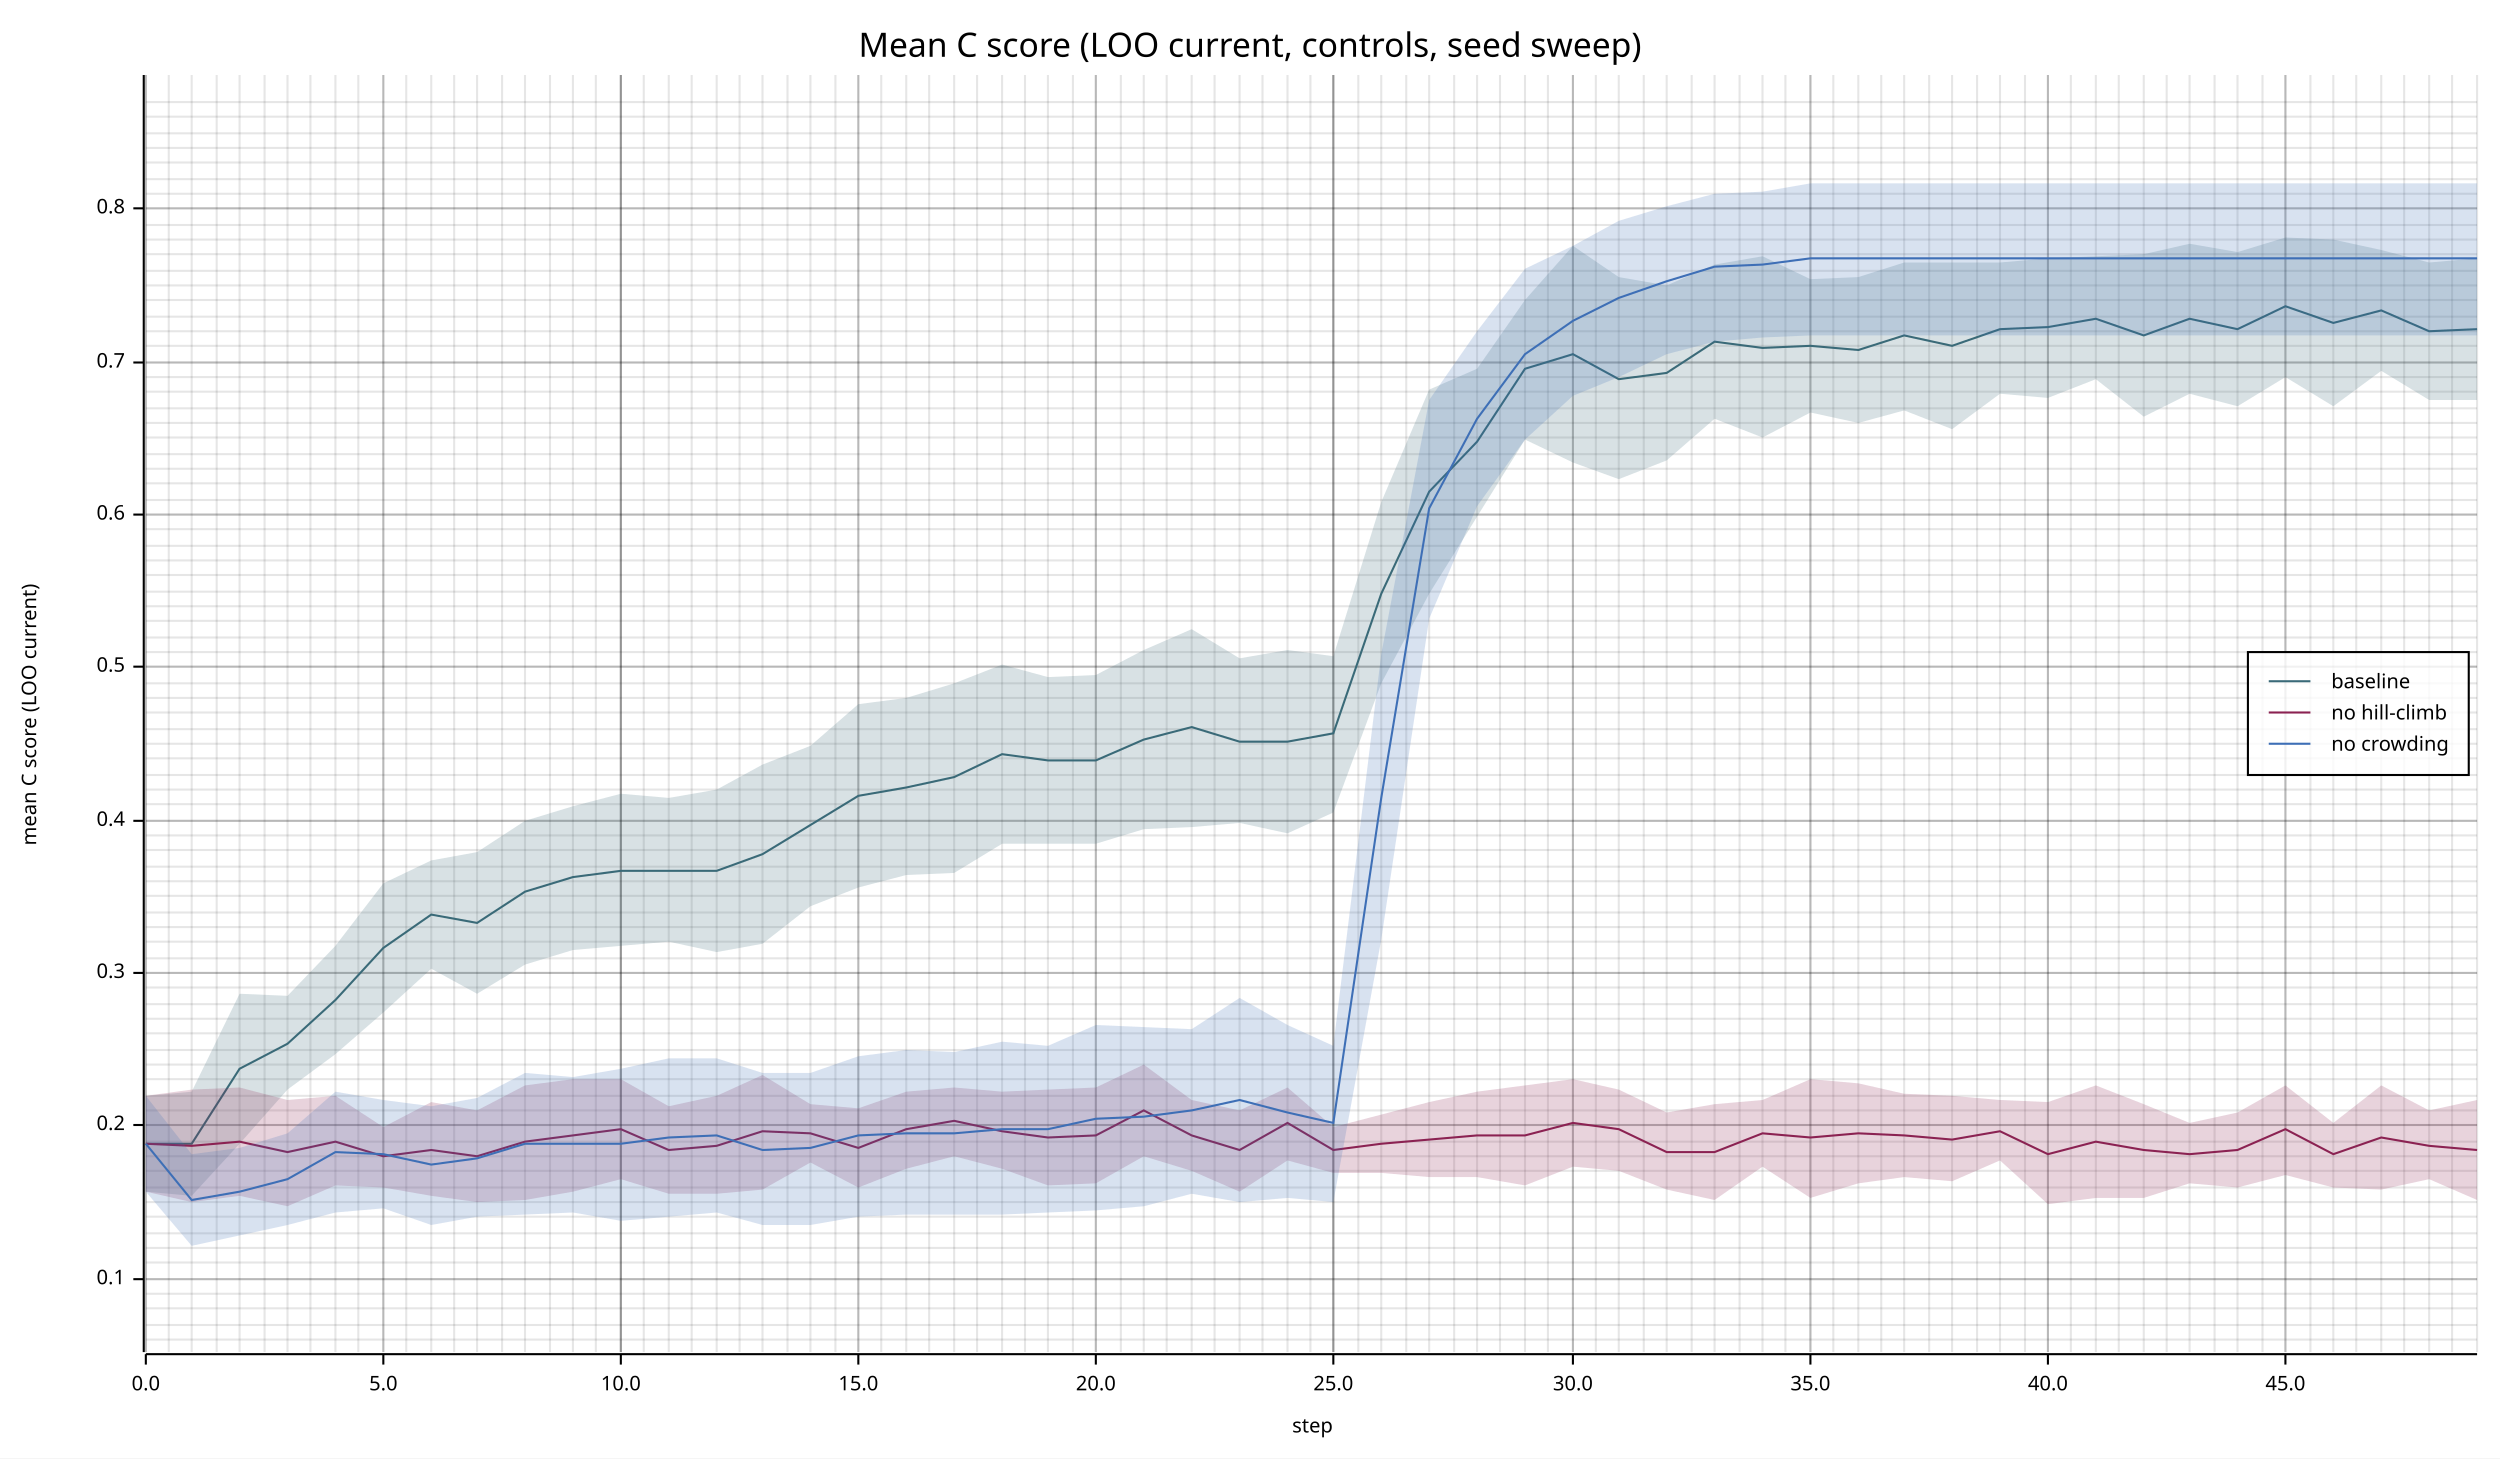
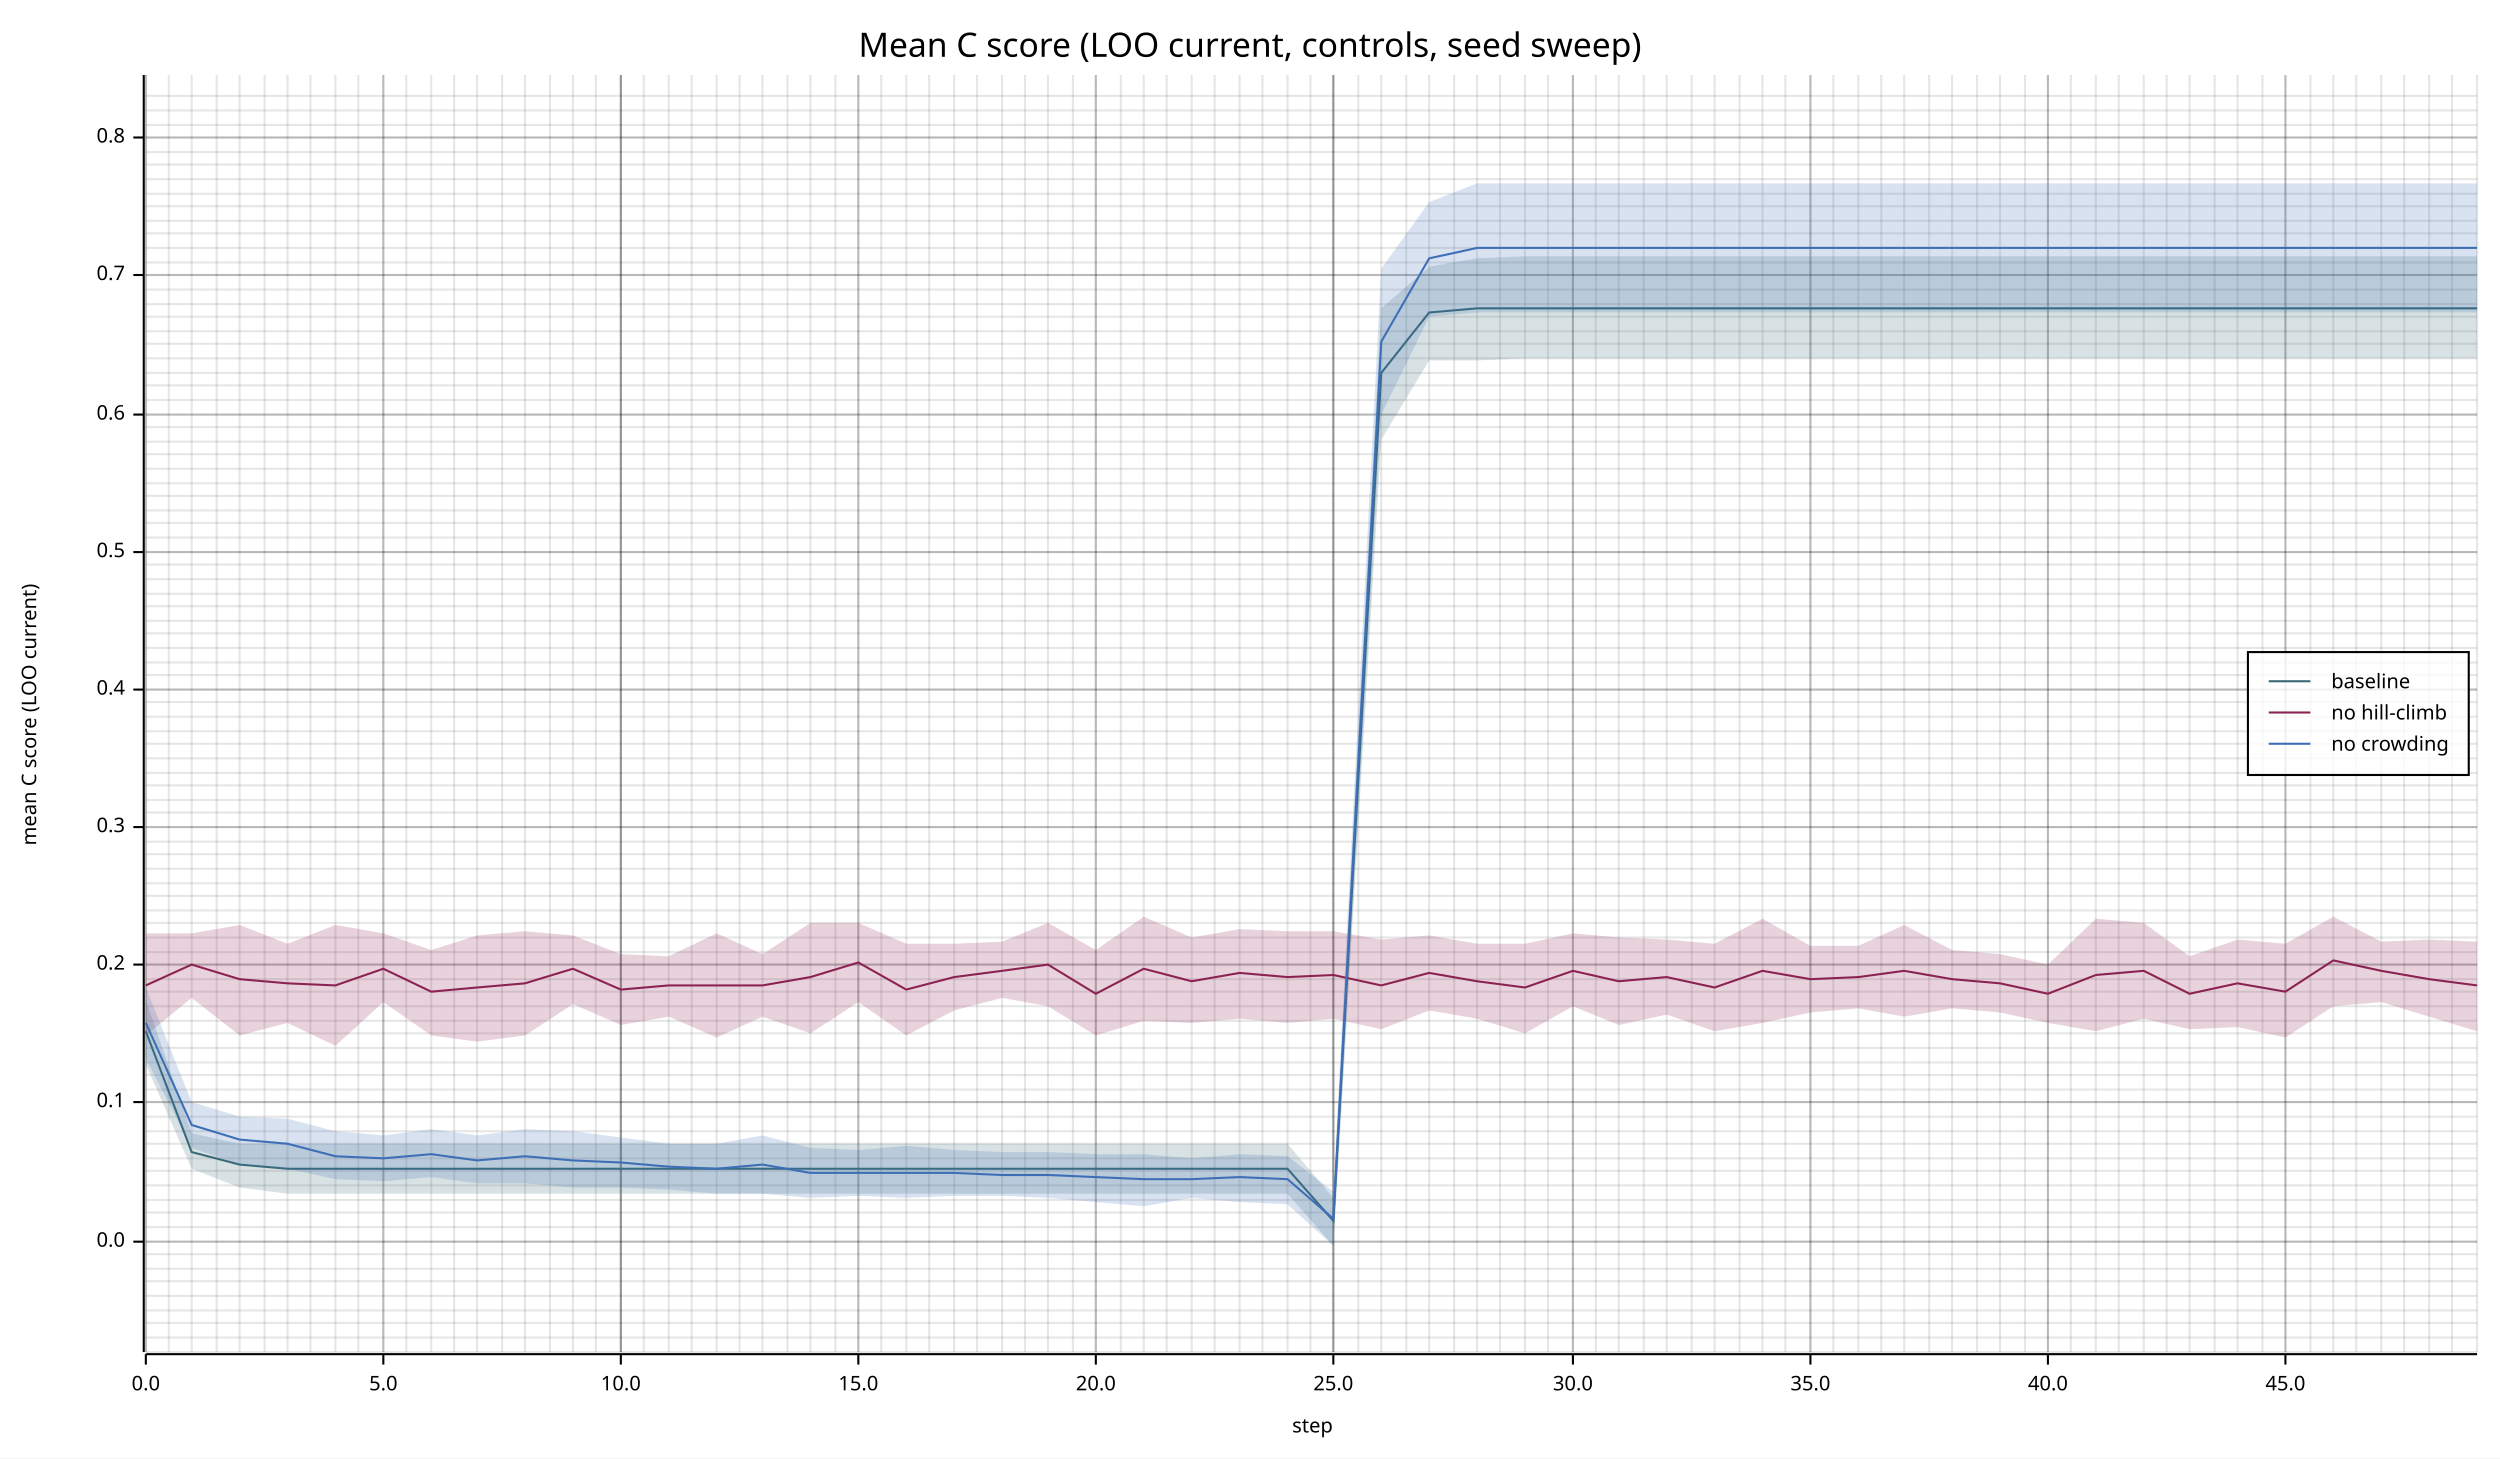
<svg xmlns="http://www.w3.org/2000/svg" width="1200" height="700" viewBox="0 0 1200 700">
  <rect x="0" y="0" width="1200" height="700" opacity="1" fill="#FFFFFF" stroke="none" />
  <text x="600" y="15" dy="0.76em" text-anchor="middle" font-family="sans-serif" font-size="16.129" opacity="1" fill="#000000">
Mean C score (LOO current, controls, seed sweep)
</text>
  <line opacity="0.1" stroke="#000000" stroke-width="1" x1="70" y1="649" x2="70" y2="36" />
  <line opacity="0.1" stroke="#000000" stroke-width="1" x1="81" y1="649" x2="81" y2="36" />
  <line opacity="0.1" stroke="#000000" stroke-width="1" x1="92" y1="649" x2="92" y2="36" />
  <line opacity="0.1" stroke="#000000" stroke-width="1" x1="104" y1="649" x2="104" y2="36" />
  <line opacity="0.1" stroke="#000000" stroke-width="1" x1="115" y1="649" x2="115" y2="36" />
  <line opacity="0.1" stroke="#000000" stroke-width="1" x1="127" y1="649" x2="127" y2="36" />
  <line opacity="0.1" stroke="#000000" stroke-width="1" x1="138" y1="649" x2="138" y2="36" />
  <line opacity="0.1" stroke="#000000" stroke-width="1" x1="149" y1="649" x2="149" y2="36" />
  <line opacity="0.1" stroke="#000000" stroke-width="1" x1="161" y1="649" x2="161" y2="36" />
  <line opacity="0.1" stroke="#000000" stroke-width="1" x1="172" y1="649" x2="172" y2="36" />
  <line opacity="0.1" stroke="#000000" stroke-width="1" x1="184" y1="649" x2="184" y2="36" />
  <line opacity="0.1" stroke="#000000" stroke-width="1" x1="195" y1="649" x2="195" y2="36" />
  <line opacity="0.1" stroke="#000000" stroke-width="1" x1="207" y1="649" x2="207" y2="36" />
  <line opacity="0.1" stroke="#000000" stroke-width="1" x1="218" y1="649" x2="218" y2="36" />
  <line opacity="0.1" stroke="#000000" stroke-width="1" x1="229" y1="649" x2="229" y2="36" />
  <line opacity="0.1" stroke="#000000" stroke-width="1" x1="241" y1="649" x2="241" y2="36" />
  <line opacity="0.1" stroke="#000000" stroke-width="1" x1="252" y1="649" x2="252" y2="36" />
  <line opacity="0.1" stroke="#000000" stroke-width="1" x1="264" y1="649" x2="264" y2="36" />
  <line opacity="0.1" stroke="#000000" stroke-width="1" x1="275" y1="649" x2="275" y2="36" />
  <line opacity="0.1" stroke="#000000" stroke-width="1" x1="286" y1="649" x2="286" y2="36" />
  <line opacity="0.1" stroke="#000000" stroke-width="1" x1="298" y1="649" x2="298" y2="36" />
  <line opacity="0.1" stroke="#000000" stroke-width="1" x1="309" y1="649" x2="309" y2="36" />
  <line opacity="0.1" stroke="#000000" stroke-width="1" x1="321" y1="649" x2="321" y2="36" />
  <line opacity="0.1" stroke="#000000" stroke-width="1" x1="332" y1="649" x2="332" y2="36" />
  <line opacity="0.1" stroke="#000000" stroke-width="1" x1="344" y1="649" x2="344" y2="36" />
  <line opacity="0.1" stroke="#000000" stroke-width="1" x1="355" y1="649" x2="355" y2="36" />
  <line opacity="0.1" stroke="#000000" stroke-width="1" x1="366" y1="649" x2="366" y2="36" />
  <line opacity="0.1" stroke="#000000" stroke-width="1" x1="378" y1="649" x2="378" y2="36" />
  <line opacity="0.1" stroke="#000000" stroke-width="1" x1="389" y1="649" x2="389" y2="36" />
  <line opacity="0.1" stroke="#000000" stroke-width="1" x1="401" y1="649" x2="401" y2="36" />
  <line opacity="0.1" stroke="#000000" stroke-width="1" x1="412" y1="649" x2="412" y2="36" />
  <line opacity="0.1" stroke="#000000" stroke-width="1" x1="423" y1="649" x2="423" y2="36" />
  <line opacity="0.1" stroke="#000000" stroke-width="1" x1="435" y1="649" x2="435" y2="36" />
  <line opacity="0.1" stroke="#000000" stroke-width="1" x1="446" y1="649" x2="446" y2="36" />
  <line opacity="0.1" stroke="#000000" stroke-width="1" x1="458" y1="649" x2="458" y2="36" />
  <line opacity="0.1" stroke="#000000" stroke-width="1" x1="469" y1="649" x2="469" y2="36" />
  <line opacity="0.1" stroke="#000000" stroke-width="1" x1="481" y1="649" x2="481" y2="36" />
  <line opacity="0.1" stroke="#000000" stroke-width="1" x1="492" y1="649" x2="492" y2="36" />
  <line opacity="0.1" stroke="#000000" stroke-width="1" x1="503" y1="649" x2="503" y2="36" />
  <line opacity="0.1" stroke="#000000" stroke-width="1" x1="515" y1="649" x2="515" y2="36" />
  <line opacity="0.1" stroke="#000000" stroke-width="1" x1="526" y1="649" x2="526" y2="36" />
  <line opacity="0.1" stroke="#000000" stroke-width="1" x1="538" y1="649" x2="538" y2="36" />
  <line opacity="0.1" stroke="#000000" stroke-width="1" x1="549" y1="649" x2="549" y2="36" />
  <line opacity="0.1" stroke="#000000" stroke-width="1" x1="560" y1="649" x2="560" y2="36" />
  <line opacity="0.1" stroke="#000000" stroke-width="1" x1="572" y1="649" x2="572" y2="36" />
  <line opacity="0.1" stroke="#000000" stroke-width="1" x1="583" y1="649" x2="583" y2="36" />
  <line opacity="0.1" stroke="#000000" stroke-width="1" x1="595" y1="649" x2="595" y2="36" />
  <line opacity="0.1" stroke="#000000" stroke-width="1" x1="606" y1="649" x2="606" y2="36" />
  <line opacity="0.1" stroke="#000000" stroke-width="1" x1="618" y1="649" x2="618" y2="36" />
  <line opacity="0.1" stroke="#000000" stroke-width="1" x1="629" y1="649" x2="629" y2="36" />
  <line opacity="0.1" stroke="#000000" stroke-width="1" x1="640" y1="649" x2="640" y2="36" />
  <line opacity="0.1" stroke="#000000" stroke-width="1" x1="652" y1="649" x2="652" y2="36" />
  <line opacity="0.1" stroke="#000000" stroke-width="1" x1="663" y1="649" x2="663" y2="36" />
  <line opacity="0.1" stroke="#000000" stroke-width="1" x1="675" y1="649" x2="675" y2="36" />
  <line opacity="0.1" stroke="#000000" stroke-width="1" x1="686" y1="649" x2="686" y2="36" />
  <line opacity="0.1" stroke="#000000" stroke-width="1" x1="698" y1="649" x2="698" y2="36" />
  <line opacity="0.1" stroke="#000000" stroke-width="1" x1="709" y1="649" x2="709" y2="36" />
  <line opacity="0.1" stroke="#000000" stroke-width="1" x1="720" y1="649" x2="720" y2="36" />
  <line opacity="0.1" stroke="#000000" stroke-width="1" x1="732" y1="649" x2="732" y2="36" />
  <line opacity="0.1" stroke="#000000" stroke-width="1" x1="743" y1="649" x2="743" y2="36" />
  <line opacity="0.1" stroke="#000000" stroke-width="1" x1="755" y1="649" x2="755" y2="36" />
  <line opacity="0.1" stroke="#000000" stroke-width="1" x1="766" y1="649" x2="766" y2="36" />
  <line opacity="0.1" stroke="#000000" stroke-width="1" x1="777" y1="649" x2="777" y2="36" />
  <line opacity="0.1" stroke="#000000" stroke-width="1" x1="789" y1="649" x2="789" y2="36" />
  <line opacity="0.1" stroke="#000000" stroke-width="1" x1="800" y1="649" x2="800" y2="36" />
  <line opacity="0.1" stroke="#000000" stroke-width="1" x1="812" y1="649" x2="812" y2="36" />
  <line opacity="0.1" stroke="#000000" stroke-width="1" x1="823" y1="649" x2="823" y2="36" />
  <line opacity="0.1" stroke="#000000" stroke-width="1" x1="835" y1="649" x2="835" y2="36" />
  <line opacity="0.1" stroke="#000000" stroke-width="1" x1="846" y1="649" x2="846" y2="36" />
  <line opacity="0.1" stroke="#000000" stroke-width="1" x1="857" y1="649" x2="857" y2="36" />
  <line opacity="0.1" stroke="#000000" stroke-width="1" x1="869" y1="649" x2="869" y2="36" />
  <line opacity="0.1" stroke="#000000" stroke-width="1" x1="880" y1="649" x2="880" y2="36" />
  <line opacity="0.1" stroke="#000000" stroke-width="1" x1="892" y1="649" x2="892" y2="36" />
  <line opacity="0.1" stroke="#000000" stroke-width="1" x1="903" y1="649" x2="903" y2="36" />
  <line opacity="0.1" stroke="#000000" stroke-width="1" x1="914" y1="649" x2="914" y2="36" />
  <line opacity="0.1" stroke="#000000" stroke-width="1" x1="926" y1="649" x2="926" y2="36" />
  <line opacity="0.1" stroke="#000000" stroke-width="1" x1="937" y1="649" x2="937" y2="36" />
  <line opacity="0.1" stroke="#000000" stroke-width="1" x1="949" y1="649" x2="949" y2="36" />
  <line opacity="0.1" stroke="#000000" stroke-width="1" x1="960" y1="649" x2="960" y2="36" />
  <line opacity="0.1" stroke="#000000" stroke-width="1" x1="972" y1="649" x2="972" y2="36" />
  <line opacity="0.1" stroke="#000000" stroke-width="1" x1="983" y1="649" x2="983" y2="36" />
  <line opacity="0.1" stroke="#000000" stroke-width="1" x1="994" y1="649" x2="994" y2="36" />
  <line opacity="0.1" stroke="#000000" stroke-width="1" x1="1006" y1="649" x2="1006" y2="36" />
  <line opacity="0.1" stroke="#000000" stroke-width="1" x1="1017" y1="649" x2="1017" y2="36" />
  <line opacity="0.1" stroke="#000000" stroke-width="1" x1="1029" y1="649" x2="1029" y2="36" />
  <line opacity="0.1" stroke="#000000" stroke-width="1" x1="1040" y1="649" x2="1040" y2="36" />
  <line opacity="0.1" stroke="#000000" stroke-width="1" x1="1051" y1="649" x2="1051" y2="36" />
  <line opacity="0.1" stroke="#000000" stroke-width="1" x1="1063" y1="649" x2="1063" y2="36" />
  <line opacity="0.1" stroke="#000000" stroke-width="1" x1="1074" y1="649" x2="1074" y2="36" />
  <line opacity="0.1" stroke="#000000" stroke-width="1" x1="1086" y1="649" x2="1086" y2="36" />
  <line opacity="0.1" stroke="#000000" stroke-width="1" x1="1097" y1="649" x2="1097" y2="36" />
  <line opacity="0.1" stroke="#000000" stroke-width="1" x1="1109" y1="649" x2="1109" y2="36" />
  <line opacity="0.1" stroke="#000000" stroke-width="1" x1="1120" y1="649" x2="1120" y2="36" />
  <line opacity="0.1" stroke="#000000" stroke-width="1" x1="1131" y1="649" x2="1131" y2="36" />
  <line opacity="0.1" stroke="#000000" stroke-width="1" x1="1143" y1="649" x2="1143" y2="36" />
  <line opacity="0.1" stroke="#000000" stroke-width="1" x1="1154" y1="649" x2="1154" y2="36" />
  <line opacity="0.1" stroke="#000000" stroke-width="1" x1="1166" y1="649" x2="1166" y2="36" />
  <line opacity="0.1" stroke="#000000" stroke-width="1" x1="1177" y1="649" x2="1177" y2="36" />
  <line opacity="0.1" stroke="#000000" stroke-width="1" x1="1189" y1="649" x2="1189" y2="36" />
-   <line opacity="0.1" stroke="#000000" stroke-width="1" x1="70" y1="643" x2="1189" y2="643" />
-   <line opacity="0.1" stroke="#000000" stroke-width="1" x1="70" y1="636" x2="1189" y2="636" />
-   <line opacity="0.1" stroke="#000000" stroke-width="1" x1="70" y1="628" x2="1189" y2="628" />
-   <line opacity="0.1" stroke="#000000" stroke-width="1" x1="70" y1="621" x2="1189" y2="621" />
-   <line opacity="0.1" stroke="#000000" stroke-width="1" x1="70" y1="614" x2="1189" y2="614" />
-   <line opacity="0.1" stroke="#000000" stroke-width="1" x1="70" y1="606" x2="1189" y2="606" />
-   <line opacity="0.1" stroke="#000000" stroke-width="1" x1="70" y1="599" x2="1189" y2="599" />
-   <line opacity="0.1" stroke="#000000" stroke-width="1" x1="70" y1="592" x2="1189" y2="592" />
-   <line opacity="0.1" stroke="#000000" stroke-width="1" x1="70" y1="584" x2="1189" y2="584" />
-   <line opacity="0.1" stroke="#000000" stroke-width="1" x1="70" y1="577" x2="1189" y2="577" />
-   <line opacity="0.1" stroke="#000000" stroke-width="1" x1="70" y1="570" x2="1189" y2="570" />
+   <line opacity="0.1" stroke="#000000" stroke-width="1" x1="70" y1="649" x2="1189" y2="649" />
+   <line opacity="0.1" stroke="#000000" stroke-width="1" x1="70" y1="642" x2="1189" y2="642" />
+   <line opacity="0.1" stroke="#000000" stroke-width="1" x1="70" y1="635" x2="1189" y2="635" />
+   <line opacity="0.1" stroke="#000000" stroke-width="1" x1="70" y1="629" x2="1189" y2="629" />
+   <line opacity="0.1" stroke="#000000" stroke-width="1" x1="70" y1="622" x2="1189" y2="622" />
+   <line opacity="0.1" stroke="#000000" stroke-width="1" x1="70" y1="615" x2="1189" y2="615" />
+   <line opacity="0.1" stroke="#000000" stroke-width="1" x1="70" y1="609" x2="1189" y2="609" />
+   <line opacity="0.1" stroke="#000000" stroke-width="1" x1="70" y1="602" x2="1189" y2="602" />
+   <line opacity="0.1" stroke="#000000" stroke-width="1" x1="70" y1="596" x2="1189" y2="596" />
+   <line opacity="0.1" stroke="#000000" stroke-width="1" x1="70" y1="589" x2="1189" y2="589" />
+   <line opacity="0.1" stroke="#000000" stroke-width="1" x1="70" y1="582" x2="1189" y2="582" />
+   <line opacity="0.1" stroke="#000000" stroke-width="1" x1="70" y1="576" x2="1189" y2="576" />
+   <line opacity="0.1" stroke="#000000" stroke-width="1" x1="70" y1="569" x2="1189" y2="569" />
  <line opacity="0.1" stroke="#000000" stroke-width="1" x1="70" y1="562" x2="1189" y2="562" />
-   <line opacity="0.1" stroke="#000000" stroke-width="1" x1="70" y1="555" x2="1189" y2="555" />
-   <line opacity="0.1" stroke="#000000" stroke-width="1" x1="70" y1="548" x2="1189" y2="548" />
-   <line opacity="0.1" stroke="#000000" stroke-width="1" x1="70" y1="540" x2="1189" y2="540" />
-   <line opacity="0.1" stroke="#000000" stroke-width="1" x1="70" y1="533" x2="1189" y2="533" />
-   <line opacity="0.1" stroke="#000000" stroke-width="1" x1="70" y1="526" x2="1189" y2="526" />
-   <line opacity="0.1" stroke="#000000" stroke-width="1" x1="70" y1="518" x2="1189" y2="518" />
-   <line opacity="0.1" stroke="#000000" stroke-width="1" x1="70" y1="511" x2="1189" y2="511" />
-   <line opacity="0.1" stroke="#000000" stroke-width="1" x1="70" y1="504" x2="1189" y2="504" />
+   <line opacity="0.1" stroke="#000000" stroke-width="1" x1="70" y1="556" x2="1189" y2="556" />
+   <line opacity="0.1" stroke="#000000" stroke-width="1" x1="70" y1="549" x2="1189" y2="549" />
+   <line opacity="0.1" stroke="#000000" stroke-width="1" x1="70" y1="543" x2="1189" y2="543" />
+   <line opacity="0.1" stroke="#000000" stroke-width="1" x1="70" y1="536" x2="1189" y2="536" />
+   <line opacity="0.1" stroke="#000000" stroke-width="1" x1="70" y1="529" x2="1189" y2="529" />
+   <line opacity="0.1" stroke="#000000" stroke-width="1" x1="70" y1="523" x2="1189" y2="523" />
+   <line opacity="0.1" stroke="#000000" stroke-width="1" x1="70" y1="516" x2="1189" y2="516" />
+   <line opacity="0.1" stroke="#000000" stroke-width="1" x1="70" y1="510" x2="1189" y2="510" />
+   <line opacity="0.1" stroke="#000000" stroke-width="1" x1="70" y1="503" x2="1189" y2="503" />
  <line opacity="0.1" stroke="#000000" stroke-width="1" x1="70" y1="496" x2="1189" y2="496" />
-   <line opacity="0.1" stroke="#000000" stroke-width="1" x1="70" y1="489" x2="1189" y2="489" />
-   <line opacity="0.1" stroke="#000000" stroke-width="1" x1="70" y1="482" x2="1189" y2="482" />
-   <line opacity="0.1" stroke="#000000" stroke-width="1" x1="70" y1="474" x2="1189" y2="474" />
-   <line opacity="0.1" stroke="#000000" stroke-width="1" x1="70" y1="467" x2="1189" y2="467" />
-   <line opacity="0.1" stroke="#000000" stroke-width="1" x1="70" y1="460" x2="1189" y2="460" />
-   <line opacity="0.1" stroke="#000000" stroke-width="1" x1="70" y1="452" x2="1189" y2="452" />
-   <line opacity="0.1" stroke="#000000" stroke-width="1" x1="70" y1="445" x2="1189" y2="445" />
-   <line opacity="0.1" stroke="#000000" stroke-width="1" x1="70" y1="438" x2="1189" y2="438" />
+   <line opacity="0.1" stroke="#000000" stroke-width="1" x1="70" y1="490" x2="1189" y2="490" />
+   <line opacity="0.1" stroke="#000000" stroke-width="1" x1="70" y1="483" x2="1189" y2="483" />
+   <line opacity="0.1" stroke="#000000" stroke-width="1" x1="70" y1="476" x2="1189" y2="476" />
+   <line opacity="0.1" stroke="#000000" stroke-width="1" x1="70" y1="470" x2="1189" y2="470" />
+   <line opacity="0.1" stroke="#000000" stroke-width="1" x1="70" y1="463" x2="1189" y2="463" />
+   <line opacity="0.1" stroke="#000000" stroke-width="1" x1="70" y1="457" x2="1189" y2="457" />
+   <line opacity="0.1" stroke="#000000" stroke-width="1" x1="70" y1="450" x2="1189" y2="450" />
+   <line opacity="0.1" stroke="#000000" stroke-width="1" x1="70" y1="443" x2="1189" y2="443" />
+   <line opacity="0.1" stroke="#000000" stroke-width="1" x1="70" y1="437" x2="1189" y2="437" />
  <line opacity="0.1" stroke="#000000" stroke-width="1" x1="70" y1="430" x2="1189" y2="430" />
-   <line opacity="0.1" stroke="#000000" stroke-width="1" x1="70" y1="423" x2="1189" y2="423" />
-   <line opacity="0.1" stroke="#000000" stroke-width="1" x1="70" y1="416" x2="1189" y2="416" />
-   <line opacity="0.1" stroke="#000000" stroke-width="1" x1="70" y1="408" x2="1189" y2="408" />
-   <line opacity="0.1" stroke="#000000" stroke-width="1" x1="70" y1="401" x2="1189" y2="401" />
-   <line opacity="0.1" stroke="#000000" stroke-width="1" x1="70" y1="394" x2="1189" y2="394" />
-   <line opacity="0.1" stroke="#000000" stroke-width="1" x1="70" y1="386" x2="1189" y2="386" />
-   <line opacity="0.1" stroke="#000000" stroke-width="1" x1="70" y1="379" x2="1189" y2="379" />
-   <line opacity="0.1" stroke="#000000" stroke-width="1" x1="70" y1="372" x2="1189" y2="372" />
+   <line opacity="0.1" stroke="#000000" stroke-width="1" x1="70" y1="424" x2="1189" y2="424" />
+   <line opacity="0.1" stroke="#000000" stroke-width="1" x1="70" y1="417" x2="1189" y2="417" />
+   <line opacity="0.1" stroke="#000000" stroke-width="1" x1="70" y1="410" x2="1189" y2="410" />
+   <line opacity="0.1" stroke="#000000" stroke-width="1" x1="70" y1="404" x2="1189" y2="404" />
+   <line opacity="0.1" stroke="#000000" stroke-width="1" x1="70" y1="397" x2="1189" y2="397" />
+   <line opacity="0.1" stroke="#000000" stroke-width="1" x1="70" y1="390" x2="1189" y2="390" />
+   <line opacity="0.1" stroke="#000000" stroke-width="1" x1="70" y1="384" x2="1189" y2="384" />
+   <line opacity="0.1" stroke="#000000" stroke-width="1" x1="70" y1="377" x2="1189" y2="377" />
+   <line opacity="0.1" stroke="#000000" stroke-width="1" x1="70" y1="371" x2="1189" y2="371" />
  <line opacity="0.1" stroke="#000000" stroke-width="1" x1="70" y1="364" x2="1189" y2="364" />
  <line opacity="0.1" stroke="#000000" stroke-width="1" x1="70" y1="357" x2="1189" y2="357" />
-   <line opacity="0.1" stroke="#000000" stroke-width="1" x1="70" y1="350" x2="1189" y2="350" />
-   <line opacity="0.1" stroke="#000000" stroke-width="1" x1="70" y1="342" x2="1189" y2="342" />
-   <line opacity="0.1" stroke="#000000" stroke-width="1" x1="70" y1="335" x2="1189" y2="335" />
-   <line opacity="0.1" stroke="#000000" stroke-width="1" x1="70" y1="328" x2="1189" y2="328" />
-   <line opacity="0.1" stroke="#000000" stroke-width="1" x1="70" y1="320" x2="1189" y2="320" />
-   <line opacity="0.1" stroke="#000000" stroke-width="1" x1="70" y1="313" x2="1189" y2="313" />
-   <line opacity="0.1" stroke="#000000" stroke-width="1" x1="70" y1="306" x2="1189" y2="306" />
+   <line opacity="0.1" stroke="#000000" stroke-width="1" x1="70" y1="351" x2="1189" y2="351" />
+   <line opacity="0.1" stroke="#000000" stroke-width="1" x1="70" y1="344" x2="1189" y2="344" />
+   <line opacity="0.1" stroke="#000000" stroke-width="1" x1="70" y1="337" x2="1189" y2="337" />
+   <line opacity="0.1" stroke="#000000" stroke-width="1" x1="70" y1="331" x2="1189" y2="331" />
+   <line opacity="0.1" stroke="#000000" stroke-width="1" x1="70" y1="324" x2="1189" y2="324" />
+   <line opacity="0.1" stroke="#000000" stroke-width="1" x1="70" y1="318" x2="1189" y2="318" />
+   <line opacity="0.1" stroke="#000000" stroke-width="1" x1="70" y1="311" x2="1189" y2="311" />
+   <line opacity="0.1" stroke="#000000" stroke-width="1" x1="70" y1="304" x2="1189" y2="304" />
  <line opacity="0.1" stroke="#000000" stroke-width="1" x1="70" y1="298" x2="1189" y2="298" />
  <line opacity="0.1" stroke="#000000" stroke-width="1" x1="70" y1="291" x2="1189" y2="291" />
-   <line opacity="0.1" stroke="#000000" stroke-width="1" x1="70" y1="284" x2="1189" y2="284" />
-   <line opacity="0.1" stroke="#000000" stroke-width="1" x1="70" y1="276" x2="1189" y2="276" />
-   <line opacity="0.1" stroke="#000000" stroke-width="1" x1="70" y1="269" x2="1189" y2="269" />
-   <line opacity="0.1" stroke="#000000" stroke-width="1" x1="70" y1="262" x2="1189" y2="262" />
-   <line opacity="0.1" stroke="#000000" stroke-width="1" x1="70" y1="254" x2="1189" y2="254" />
-   <line opacity="0.1" stroke="#000000" stroke-width="1" x1="70" y1="247" x2="1189" y2="247" />
-   <line opacity="0.1" stroke="#000000" stroke-width="1" x1="70" y1="240" x2="1189" y2="240" />
+   <line opacity="0.1" stroke="#000000" stroke-width="1" x1="70" y1="285" x2="1189" y2="285" />
+   <line opacity="0.1" stroke="#000000" stroke-width="1" x1="70" y1="278" x2="1189" y2="278" />
+   <line opacity="0.1" stroke="#000000" stroke-width="1" x1="70" y1="271" x2="1189" y2="271" />
+   <line opacity="0.1" stroke="#000000" stroke-width="1" x1="70" y1="265" x2="1189" y2="265" />
+   <line opacity="0.1" stroke="#000000" stroke-width="1" x1="70" y1="258" x2="1189" y2="258" />
+   <line opacity="0.1" stroke="#000000" stroke-width="1" x1="70" y1="251" x2="1189" y2="251" />
+   <line opacity="0.1" stroke="#000000" stroke-width="1" x1="70" y1="245" x2="1189" y2="245" />
+   <line opacity="0.1" stroke="#000000" stroke-width="1" x1="70" y1="238" x2="1189" y2="238" />
  <line opacity="0.1" stroke="#000000" stroke-width="1" x1="70" y1="232" x2="1189" y2="232" />
  <line opacity="0.1" stroke="#000000" stroke-width="1" x1="70" y1="225" x2="1189" y2="225" />
  <line opacity="0.1" stroke="#000000" stroke-width="1" x1="70" y1="218" x2="1189" y2="218" />
-   <line opacity="0.1" stroke="#000000" stroke-width="1" x1="70" y1="210" x2="1189" y2="210" />
-   <line opacity="0.1" stroke="#000000" stroke-width="1" x1="70" y1="203" x2="1189" y2="203" />
-   <line opacity="0.1" stroke="#000000" stroke-width="1" x1="70" y1="196" x2="1189" y2="196" />
-   <line opacity="0.1" stroke="#000000" stroke-width="1" x1="70" y1="188" x2="1189" y2="188" />
-   <line opacity="0.1" stroke="#000000" stroke-width="1" x1="70" y1="181" x2="1189" y2="181" />
-   <line opacity="0.1" stroke="#000000" stroke-width="1" x1="70" y1="174" x2="1189" y2="174" />
-   <line opacity="0.1" stroke="#000000" stroke-width="1" x1="70" y1="166" x2="1189" y2="166" />
+   <line opacity="0.1" stroke="#000000" stroke-width="1" x1="70" y1="212" x2="1189" y2="212" />
+   <line opacity="0.1" stroke="#000000" stroke-width="1" x1="70" y1="205" x2="1189" y2="205" />
+   <line opacity="0.1" stroke="#000000" stroke-width="1" x1="70" y1="199" x2="1189" y2="199" />
+   <line opacity="0.1" stroke="#000000" stroke-width="1" x1="70" y1="192" x2="1189" y2="192" />
+   <line opacity="0.1" stroke="#000000" stroke-width="1" x1="70" y1="185" x2="1189" y2="185" />
+   <line opacity="0.1" stroke="#000000" stroke-width="1" x1="70" y1="179" x2="1189" y2="179" />
+   <line opacity="0.1" stroke="#000000" stroke-width="1" x1="70" y1="172" x2="1189" y2="172" />
+   <line opacity="0.1" stroke="#000000" stroke-width="1" x1="70" y1="165" x2="1189" y2="165" />
  <line opacity="0.1" stroke="#000000" stroke-width="1" x1="70" y1="159" x2="1189" y2="159" />
  <line opacity="0.1" stroke="#000000" stroke-width="1" x1="70" y1="152" x2="1189" y2="152" />
-   <line opacity="0.1" stroke="#000000" stroke-width="1" x1="70" y1="144" x2="1189" y2="144" />
-   <line opacity="0.1" stroke="#000000" stroke-width="1" x1="70" y1="137" x2="1189" y2="137" />
-   <line opacity="0.1" stroke="#000000" stroke-width="1" x1="70" y1="130" x2="1189" y2="130" />
-   <line opacity="0.1" stroke="#000000" stroke-width="1" x1="70" y1="122" x2="1189" y2="122" />
-   <line opacity="0.1" stroke="#000000" stroke-width="1" x1="70" y1="115" x2="1189" y2="115" />
-   <line opacity="0.1" stroke="#000000" stroke-width="1" x1="70" y1="108" x2="1189" y2="108" />
-   <line opacity="0.1" stroke="#000000" stroke-width="1" x1="70" y1="100" x2="1189" y2="100" />
+   <line opacity="0.1" stroke="#000000" stroke-width="1" x1="70" y1="146" x2="1189" y2="146" />
+   <line opacity="0.1" stroke="#000000" stroke-width="1" x1="70" y1="139" x2="1189" y2="139" />
+   <line opacity="0.1" stroke="#000000" stroke-width="1" x1="70" y1="132" x2="1189" y2="132" />
+   <line opacity="0.1" stroke="#000000" stroke-width="1" x1="70" y1="126" x2="1189" y2="126" />
+   <line opacity="0.1" stroke="#000000" stroke-width="1" x1="70" y1="119" x2="1189" y2="119" />
+   <line opacity="0.1" stroke="#000000" stroke-width="1" x1="70" y1="112" x2="1189" y2="112" />
+   <line opacity="0.1" stroke="#000000" stroke-width="1" x1="70" y1="106" x2="1189" y2="106" />
+   <line opacity="0.1" stroke="#000000" stroke-width="1" x1="70" y1="99" x2="1189" y2="99" />
  <line opacity="0.1" stroke="#000000" stroke-width="1" x1="70" y1="93" x2="1189" y2="93" />
  <line opacity="0.1" stroke="#000000" stroke-width="1" x1="70" y1="86" x2="1189" y2="86" />
-   <line opacity="0.1" stroke="#000000" stroke-width="1" x1="70" y1="78" x2="1189" y2="78" />
-   <line opacity="0.1" stroke="#000000" stroke-width="1" x1="70" y1="71" x2="1189" y2="71" />
-   <line opacity="0.1" stroke="#000000" stroke-width="1" x1="70" y1="64" x2="1189" y2="64" />
-   <line opacity="0.1" stroke="#000000" stroke-width="1" x1="70" y1="56" x2="1189" y2="56" />
-   <line opacity="0.1" stroke="#000000" stroke-width="1" x1="70" y1="49" x2="1189" y2="49" />
+   <line opacity="0.1" stroke="#000000" stroke-width="1" x1="70" y1="79" x2="1189" y2="79" />
+   <line opacity="0.1" stroke="#000000" stroke-width="1" x1="70" y1="73" x2="1189" y2="73" />
+   <line opacity="0.1" stroke="#000000" stroke-width="1" x1="70" y1="66" x2="1189" y2="66" />
+   <line opacity="0.1" stroke="#000000" stroke-width="1" x1="70" y1="60" x2="1189" y2="60" />
+   <line opacity="0.1" stroke="#000000" stroke-width="1" x1="70" y1="53" x2="1189" y2="53" />
+   <line opacity="0.1" stroke="#000000" stroke-width="1" x1="70" y1="46" x2="1189" y2="46" />
  <text x="10" y="343" dy="0.76em" text-anchor="middle" font-family="sans-serif" font-size="9.677" opacity="1" fill="#000000" transform="rotate(270, 10, 343)">
mean C score (LOO current)
</text>
  <text x="630" y="690" dy="-0.5ex" text-anchor="middle" font-family="sans-serif" font-size="9.677" opacity="1" fill="#000000">
step
</text>
  <line opacity="0.2" stroke="#000000" stroke-width="1" x1="70" y1="649" x2="70" y2="36" />
  <line opacity="0.2" stroke="#000000" stroke-width="1" x1="184" y1="649" x2="184" y2="36" />
  <line opacity="0.2" stroke="#000000" stroke-width="1" x1="298" y1="649" x2="298" y2="36" />
  <line opacity="0.2" stroke="#000000" stroke-width="1" x1="412" y1="649" x2="412" y2="36" />
  <line opacity="0.2" stroke="#000000" stroke-width="1" x1="526" y1="649" x2="526" y2="36" />
  <line opacity="0.2" stroke="#000000" stroke-width="1" x1="640" y1="649" x2="640" y2="36" />
  <line opacity="0.2" stroke="#000000" stroke-width="1" x1="755" y1="649" x2="755" y2="36" />
  <line opacity="0.2" stroke="#000000" stroke-width="1" x1="869" y1="649" x2="869" y2="36" />
  <line opacity="0.2" stroke="#000000" stroke-width="1" x1="983" y1="649" x2="983" y2="36" />
  <line opacity="0.2" stroke="#000000" stroke-width="1" x1="1097" y1="649" x2="1097" y2="36" />
-   <line opacity="0.2" stroke="#000000" stroke-width="1" x1="70" y1="614" x2="1189" y2="614" />
-   <line opacity="0.2" stroke="#000000" stroke-width="1" x1="70" y1="540" x2="1189" y2="540" />
-   <line opacity="0.2" stroke="#000000" stroke-width="1" x1="70" y1="467" x2="1189" y2="467" />
-   <line opacity="0.2" stroke="#000000" stroke-width="1" x1="70" y1="394" x2="1189" y2="394" />
-   <line opacity="0.2" stroke="#000000" stroke-width="1" x1="70" y1="320" x2="1189" y2="320" />
-   <line opacity="0.2" stroke="#000000" stroke-width="1" x1="70" y1="247" x2="1189" y2="247" />
-   <line opacity="0.2" stroke="#000000" stroke-width="1" x1="70" y1="174" x2="1189" y2="174" />
-   <line opacity="0.2" stroke="#000000" stroke-width="1" x1="70" y1="100" x2="1189" y2="100" />
+   <line opacity="0.2" stroke="#000000" stroke-width="1" x1="70" y1="596" x2="1189" y2="596" />
+   <line opacity="0.2" stroke="#000000" stroke-width="1" x1="70" y1="529" x2="1189" y2="529" />
+   <line opacity="0.2" stroke="#000000" stroke-width="1" x1="70" y1="463" x2="1189" y2="463" />
+   <line opacity="0.2" stroke="#000000" stroke-width="1" x1="70" y1="397" x2="1189" y2="397" />
+   <line opacity="0.2" stroke="#000000" stroke-width="1" x1="70" y1="331" x2="1189" y2="331" />
+   <line opacity="0.2" stroke="#000000" stroke-width="1" x1="70" y1="265" x2="1189" y2="265" />
+   <line opacity="0.2" stroke="#000000" stroke-width="1" x1="70" y1="199" x2="1189" y2="199" />
+   <line opacity="0.2" stroke="#000000" stroke-width="1" x1="70" y1="132" x2="1189" y2="132" />
+   <line opacity="0.2" stroke="#000000" stroke-width="1" x1="70" y1="66" x2="1189" y2="66" />
  <polyline fill="none" opacity="1" stroke="#000000" stroke-width="1" points="69,36 69,649 " />
-   <text x="60" y="614" dy="0.5ex" text-anchor="end" font-family="sans-serif" font-size="9.677" opacity="1" fill="#000000">
+   <text x="60" y="596" dy="0.5ex" text-anchor="end" font-family="sans-serif" font-size="9.677" opacity="1" fill="#000000">
+ 0.0
+ </text>
+   <polyline fill="none" opacity="1" stroke="#000000" stroke-width="1" points="64,596 69,596 " />
+   <text x="60" y="529" dy="0.5ex" text-anchor="end" font-family="sans-serif" font-size="9.677" opacity="1" fill="#000000">
0.1
</text>
-   <polyline fill="none" opacity="1" stroke="#000000" stroke-width="1" points="64,614 69,614 " />
-   <text x="60" y="540" dy="0.5ex" text-anchor="end" font-family="sans-serif" font-size="9.677" opacity="1" fill="#000000">
+   <polyline fill="none" opacity="1" stroke="#000000" stroke-width="1" points="64,529 69,529 " />
+   <text x="60" y="463" dy="0.5ex" text-anchor="end" font-family="sans-serif" font-size="9.677" opacity="1" fill="#000000">
0.2
</text>
-   <polyline fill="none" opacity="1" stroke="#000000" stroke-width="1" points="64,540 69,540 " />
-   <text x="60" y="467" dy="0.5ex" text-anchor="end" font-family="sans-serif" font-size="9.677" opacity="1" fill="#000000">
+   <polyline fill="none" opacity="1" stroke="#000000" stroke-width="1" points="64,463 69,463 " />
+   <text x="60" y="397" dy="0.5ex" text-anchor="end" font-family="sans-serif" font-size="9.677" opacity="1" fill="#000000">
0.3
</text>
-   <polyline fill="none" opacity="1" stroke="#000000" stroke-width="1" points="64,467 69,467 " />
-   <text x="60" y="394" dy="0.5ex" text-anchor="end" font-family="sans-serif" font-size="9.677" opacity="1" fill="#000000">
+   <polyline fill="none" opacity="1" stroke="#000000" stroke-width="1" points="64,397 69,397 " />
+   <text x="60" y="331" dy="0.5ex" text-anchor="end" font-family="sans-serif" font-size="9.677" opacity="1" fill="#000000">
0.4
</text>
-   <polyline fill="none" opacity="1" stroke="#000000" stroke-width="1" points="64,394 69,394 " />
-   <text x="60" y="320" dy="0.5ex" text-anchor="end" font-family="sans-serif" font-size="9.677" opacity="1" fill="#000000">
+   <polyline fill="none" opacity="1" stroke="#000000" stroke-width="1" points="64,331 69,331 " />
+   <text x="60" y="265" dy="0.5ex" text-anchor="end" font-family="sans-serif" font-size="9.677" opacity="1" fill="#000000">
0.5
</text>
-   <polyline fill="none" opacity="1" stroke="#000000" stroke-width="1" points="64,320 69,320 " />
-   <text x="60" y="247" dy="0.5ex" text-anchor="end" font-family="sans-serif" font-size="9.677" opacity="1" fill="#000000">
+   <polyline fill="none" opacity="1" stroke="#000000" stroke-width="1" points="64,265 69,265 " />
+   <text x="60" y="199" dy="0.5ex" text-anchor="end" font-family="sans-serif" font-size="9.677" opacity="1" fill="#000000">
0.6
</text>
-   <polyline fill="none" opacity="1" stroke="#000000" stroke-width="1" points="64,247 69,247 " />
-   <text x="60" y="174" dy="0.5ex" text-anchor="end" font-family="sans-serif" font-size="9.677" opacity="1" fill="#000000">
+   <polyline fill="none" opacity="1" stroke="#000000" stroke-width="1" points="64,199 69,199 " />
+   <text x="60" y="132" dy="0.5ex" text-anchor="end" font-family="sans-serif" font-size="9.677" opacity="1" fill="#000000">
0.7
</text>
-   <polyline fill="none" opacity="1" stroke="#000000" stroke-width="1" points="64,174 69,174 " />
-   <text x="60" y="100" dy="0.5ex" text-anchor="end" font-family="sans-serif" font-size="9.677" opacity="1" fill="#000000">
+   <polyline fill="none" opacity="1" stroke="#000000" stroke-width="1" points="64,132 69,132 " />
+   <text x="60" y="66" dy="0.5ex" text-anchor="end" font-family="sans-serif" font-size="9.677" opacity="1" fill="#000000">
0.8
</text>
-   <polyline fill="none" opacity="1" stroke="#000000" stroke-width="1" points="64,100 69,100 " />
+   <polyline fill="none" opacity="1" stroke="#000000" stroke-width="1" points="64,66 69,66 " />
  <polyline fill="none" opacity="1" stroke="#000000" stroke-width="1" points="70,650 1189,650 " />
  <text x="70" y="660" dy="0.76em" text-anchor="middle" font-family="sans-serif" font-size="9.677" opacity="1" fill="#000000">
0.0
</text>
  <polyline fill="none" opacity="1" stroke="#000000" stroke-width="1" points="70,650 70,655 " />
  <text x="184" y="660" dy="0.76em" text-anchor="middle" font-family="sans-serif" font-size="9.677" opacity="1" fill="#000000">
5.0
</text>
  <polyline fill="none" opacity="1" stroke="#000000" stroke-width="1" points="184,650 184,655 " />
  <text x="298" y="660" dy="0.76em" text-anchor="middle" font-family="sans-serif" font-size="9.677" opacity="1" fill="#000000">
10.0
</text>
  <polyline fill="none" opacity="1" stroke="#000000" stroke-width="1" points="298,650 298,655 " />
  <text x="412" y="660" dy="0.76em" text-anchor="middle" font-family="sans-serif" font-size="9.677" opacity="1" fill="#000000">
15.0
</text>
  <polyline fill="none" opacity="1" stroke="#000000" stroke-width="1" points="412,650 412,655 " />
  <text x="526" y="660" dy="0.76em" text-anchor="middle" font-family="sans-serif" font-size="9.677" opacity="1" fill="#000000">
20.0
</text>
  <polyline fill="none" opacity="1" stroke="#000000" stroke-width="1" points="526,650 526,655 " />
  <text x="640" y="660" dy="0.76em" text-anchor="middle" font-family="sans-serif" font-size="9.677" opacity="1" fill="#000000">
25.0
</text>
  <polyline fill="none" opacity="1" stroke="#000000" stroke-width="1" points="640,650 640,655 " />
  <text x="755" y="660" dy="0.76em" text-anchor="middle" font-family="sans-serif" font-size="9.677" opacity="1" fill="#000000">
30.0
</text>
  <polyline fill="none" opacity="1" stroke="#000000" stroke-width="1" points="755,650 755,655 " />
  <text x="869" y="660" dy="0.76em" text-anchor="middle" font-family="sans-serif" font-size="9.677" opacity="1" fill="#000000">
35.0
</text>
  <polyline fill="none" opacity="1" stroke="#000000" stroke-width="1" points="869,650 869,655 " />
  <text x="983" y="660" dy="0.76em" text-anchor="middle" font-family="sans-serif" font-size="9.677" opacity="1" fill="#000000">
40.0
</text>
  <polyline fill="none" opacity="1" stroke="#000000" stroke-width="1" points="983,650 983,655 " />
  <text x="1097" y="660" dy="0.76em" text-anchor="middle" font-family="sans-serif" font-size="9.677" opacity="1" fill="#000000">
45.0
</text>
  <polyline fill="none" opacity="1" stroke="#000000" stroke-width="1" points="1097,650 1097,655 " />
  <polyline fill="none" opacity="0.2" stroke="#000000" stroke-width="1" points="298,649 298,36 " />
  <polyline fill="none" opacity="0.2" stroke="#000000" stroke-width="1" points="640,649 640,36 " />
-   <polygon opacity="0.2" fill="#3A6A78" points="70,526 92,524 115,477 138,478 161,454 184,424 207,413 229,409 252,394 275,387 298,381 321,383 344,379 366,367 389,358 412,338 435,335 458,328 481,319 503,325 526,324 549,312 572,302 595,316 618,312 640,315 663,241 686,187 709,177 732,144 755,118 777,133 800,137 823,127 846,123 869,134 892,133 914,126 937,126 960,126 983,124 1006,123 1029,122 1051,117 1074,121 1097,114 1120,115 1143,120 1166,126 1189,124 1189,192 1166,192 1143,178 1120,195 1097,181 1074,195 1051,189 1029,200 1006,182 983,191 960,189 937,206 914,197 892,203 869,198 846,210 823,201 800,221 777,230 755,222 732,211 709,248 686,285 663,328 640,390 618,400 595,395 572,397 549,398 526,405 503,405 481,405 458,419 435,420 412,426 389,435 366,453 344,457 321,452 298,454 275,456 252,463 229,477 207,465 184,486 161,506 138,523 115,549 92,574 70,572 " />
-   <polyline fill="none" opacity="1" stroke="#3A6A78" stroke-width="1" points="70,549 92,549 115,513 138,501 161,480 184,455 207,439 229,443 252,428 275,421 298,418 321,418 344,418 366,410 389,396 412,382 435,378 458,373 481,362 503,365 526,365 549,355 572,349 595,356 618,356 640,352 663,285 686,236 709,212 732,177 755,170 777,182 800,179 823,164 846,167 869,166 892,168 914,161 937,166 960,158 983,157 1006,153 1029,161 1051,153 1074,158 1097,147 1120,155 1143,149 1166,159 1189,158 " />
-   <polygon opacity="0.2" fill="#8B2252" points="70,526 92,523 115,522 138,528 161,526 184,541 207,529 229,533 252,521 275,518 298,518 321,531 344,526 366,516 389,530 412,532 435,524 458,522 481,524 503,523 526,522 549,511 572,528 595,533 618,522 640,541 663,535 686,529 709,524 732,521 755,518 777,523 800,534 823,530 846,528 869,518 892,520 914,525 937,526 960,528 983,529 1006,521 1029,530 1051,539 1074,534 1097,521 1120,539 1143,521 1166,533 1189,528 1189,576 1166,566 1143,571 1120,570 1097,564 1074,570 1051,568 1029,575 1006,575 983,578 960,557 937,567 914,565 892,568 869,575 846,560 823,576 800,571 777,562 755,560 732,569 709,565 686,565 663,563 640,563 618,557 595,572 572,562 549,555 526,568 503,569 481,561 458,555 435,561 412,570 389,558 366,571 344,573 321,573 298,566 275,572 252,576 229,577 207,574 184,570 161,569 138,579 115,574 92,577 70,572 " />
-   <polyline fill="none" opacity="1" stroke="#8B2252" stroke-width="1" points="70,549 92,550 115,548 138,553 161,548 184,555 207,552 229,555 252,548 275,545 298,542 321,552 344,550 366,543 389,544 412,551 435,542 458,538 481,543 503,546 526,545 549,533 572,545 595,552 618,539 640,552 663,549 686,547 709,545 732,545 755,539 777,542 800,553 823,553 846,544 869,546 892,544 914,545 937,547 960,543 983,554 1006,548 1029,552 1051,554 1074,552 1097,542 1120,554 1143,546 1166,550 1189,552 " />
-   <polygon opacity="0.2" fill="#3E6FB6" points="70,526 92,554 115,551 138,544 161,524 184,528 207,531 229,527 252,515 275,517 298,513 321,508 344,508 366,515 389,515 412,507 435,504 458,505 481,500 503,502 526,492 549,493 572,494 595,479 618,492 640,502 663,314 686,192 709,159 732,129 755,118 777,106 800,99 823,93 846,92 869,88 892,88 914,88 937,88 960,88 983,88 1006,88 1029,88 1051,88 1074,88 1097,88 1120,88 1143,88 1166,88 1189,88 1189,161 1166,161 1143,161 1120,161 1097,161 1074,161 1051,161 1029,161 1006,161 983,161 960,161 937,161 914,161 892,161 869,161 846,162 823,164 800,170 777,181 755,190 732,211 709,243 686,297 663,451 640,577 618,575 595,577 572,573 549,579 526,581 503,582 481,583 458,583 435,583 412,584 389,588 366,588 344,582 321,584 298,586 275,582 252,583 229,584 207,588 184,580 161,582 138,588 115,593 92,598 70,572 " />
-   <polyline fill="none" opacity="1" stroke="#3E6FB6" stroke-width="1" points="70,549 92,576 115,572 138,566 161,553 184,554 207,559 229,556 252,549 275,549 298,549 321,546 344,545 366,552 389,551 412,545 435,544 458,544 481,542 503,542 526,537 549,536 572,533 595,528 618,534 640,539 663,383 686,244 709,201 732,170 755,154 777,143 800,135 823,128 846,127 869,124 892,124 914,124 937,124 960,124 983,124 1006,124 1029,124 1051,124 1074,124 1097,124 1120,124 1143,124 1166,124 1189,124 " />
+   <polygon opacity="0.2" fill="#3A6A78" points="70,480 92,544 115,549 138,549 161,549 184,549 207,549 229,549 252,549 275,549 298,549 321,549 344,549 366,549 389,549 412,549 435,549 458,549 481,549 503,549 526,549 549,549 572,549 595,549 618,549 640,575 663,148 686,128 709,124 732,123 755,123 777,123 800,123 823,123 846,123 869,123 892,123 914,123 937,123 960,123 983,123 1006,123 1029,123 1051,123 1074,123 1097,123 1120,123 1143,123 1166,123 1189,123 1189,172 1166,172 1143,172 1120,172 1097,172 1074,172 1051,172 1029,172 1006,172 983,172 960,172 937,172 914,172 892,172 869,172 846,172 823,172 800,172 777,172 755,172 732,172 709,173 686,173 663,211 640,598 618,573 595,573 572,573 549,573 526,573 503,573 481,573 458,573 435,573 412,573 389,573 366,573 344,573 321,573 298,573 275,573 252,573 229,573 207,573 184,573 161,573 138,573 115,570 92,561 70,511 " />
+   <polyline fill="none" opacity="1" stroke="#3A6A78" stroke-width="1" points="70,495 92,553 115,559 138,561 161,561 184,561 207,561 229,561 252,561 275,561 298,561 321,561 344,561 366,561 389,561 412,561 435,561 458,561 481,561 503,561 526,561 549,561 572,561 595,561 618,561 640,586 663,179 686,150 709,148 732,148 755,148 777,148 800,148 823,148 846,148 869,148 892,148 914,148 937,148 960,148 983,148 1006,148 1029,148 1051,148 1074,148 1097,148 1120,148 1143,148 1166,148 1189,148 " />
+   <polygon opacity="0.2" fill="#8B2252" points="70,448 92,448 115,444 138,453 161,444 184,448 207,456 229,449 252,447 275,449 298,458 321,459 344,448 366,458 389,443 412,443 435,453 458,453 481,452 503,443 526,456 549,440 572,450 595,446 618,447 640,447 663,451 686,449 709,453 732,453 755,448 777,450 800,451 823,453 846,441 869,454 892,454 914,444 937,456 960,458 983,463 1006,441 1029,443 1051,459 1074,451 1097,453 1120,440 1143,452 1166,451 1189,452 1189,495 1166,488 1143,481 1120,483 1097,498 1074,493 1051,494 1029,489 1006,495 983,491 960,486 937,484 914,488 892,484 869,486 846,491 823,495 800,487 777,492 755,483 732,496 709,489 686,485 663,494 640,489 618,491 595,489 572,491 549,490 526,497 503,483 481,479 458,485 435,497 412,481 389,496 366,488 344,498 321,488 298,492 275,482 252,497 229,500 207,497 184,481 161,502 138,491 115,497 92,479 70,497 " />
+   <polyline fill="none" opacity="1" stroke="#8B2252" stroke-width="1" points="70,473 92,463 115,470 138,472 161,473 184,465 207,476 229,474 252,472 275,465 298,475 321,473 344,473 366,473 389,469 412,462 435,475 458,469 481,466 503,463 526,477 549,465 572,471 595,467 618,469 640,468 663,473 686,467 709,471 732,474 755,466 777,471 800,469 823,474 846,466 869,470 892,469 914,466 937,470 960,472 983,477 1006,468 1029,466 1051,477 1074,472 1097,476 1120,461 1143,466 1166,470 1189,473 " />
+   <polygon opacity="0.2" fill="#3E6FB6" points="70,474 92,529 115,536 138,537 161,543 184,545 207,542 229,545 252,542 275,543 298,546 321,549 344,549 366,545 389,551 412,552 435,550 458,552 481,553 503,553 526,554 549,554 572,556 595,554 618,555 640,572 663,129 686,97 709,88 732,88 755,88 777,88 800,88 823,88 846,88 869,88 892,88 914,88 937,88 960,88 983,88 1006,88 1029,88 1051,88 1074,88 1097,88 1120,88 1143,88 1166,88 1189,88 1189,150 1166,150 1143,150 1120,150 1097,150 1074,150 1051,150 1029,150 1006,150 983,150 960,150 937,150 914,150 892,150 869,150 846,150 823,150 800,150 777,150 755,150 732,150 709,150 686,152 663,199 640,598 618,578 595,577 572,575 549,579 526,577 503,575 481,574 458,574 435,575 412,574 389,575 366,573 344,573 321,571 298,570 275,570 252,568 229,568 207,565 184,567 161,566 138,561 115,559 92,551 70,508 " />
+   <polyline fill="none" opacity="1" stroke="#3E6FB6" stroke-width="1" points="70,491 92,540 115,547 138,549 161,555 184,556 207,554 229,557 252,555 275,557 298,558 321,560 344,561 366,559 389,563 412,563 435,563 458,563 481,564 503,564 526,565 549,566 572,566 595,565 618,566 640,585 663,164 686,124 709,119 732,119 755,119 777,119 800,119 823,119 846,119 869,119 892,119 914,119 937,119 960,119 983,119 1006,119 1029,119 1051,119 1074,119 1097,119 1120,119 1143,119 1166,119 1189,119 " />
  <rect x="1079" y="313" width="106" height="59" opacity="0.8" fill="#FFFFFF" stroke="none" />
  <rect x="1079" y="313" width="106" height="59" opacity="1" fill="none" stroke="#000000" />
  <text x="1119" y="323" dy="0.76em" text-anchor="start" font-family="sans-serif" font-size="9.677" opacity="1" fill="#000000">
baseline
</text>
  <text x="1119" y="338" dy="0.76em" text-anchor="start" font-family="sans-serif" font-size="9.677" opacity="1" fill="#000000">
no hill-climb
</text>
  <text x="1119" y="353" dy="0.76em" text-anchor="start" font-family="sans-serif" font-size="9.677" opacity="1" fill="#000000">
no crowding
</text>
  <polyline fill="none" opacity="1" stroke="#3A6A78" stroke-width="1" points="1089,327 1109,327 " />
  <polyline fill="none" opacity="1" stroke="#8B2252" stroke-width="1" points="1089,342 1109,342 " />
  <polyline fill="none" opacity="1" stroke="#3E6FB6" stroke-width="1" points="1089,357 1109,357 " />
</svg>
